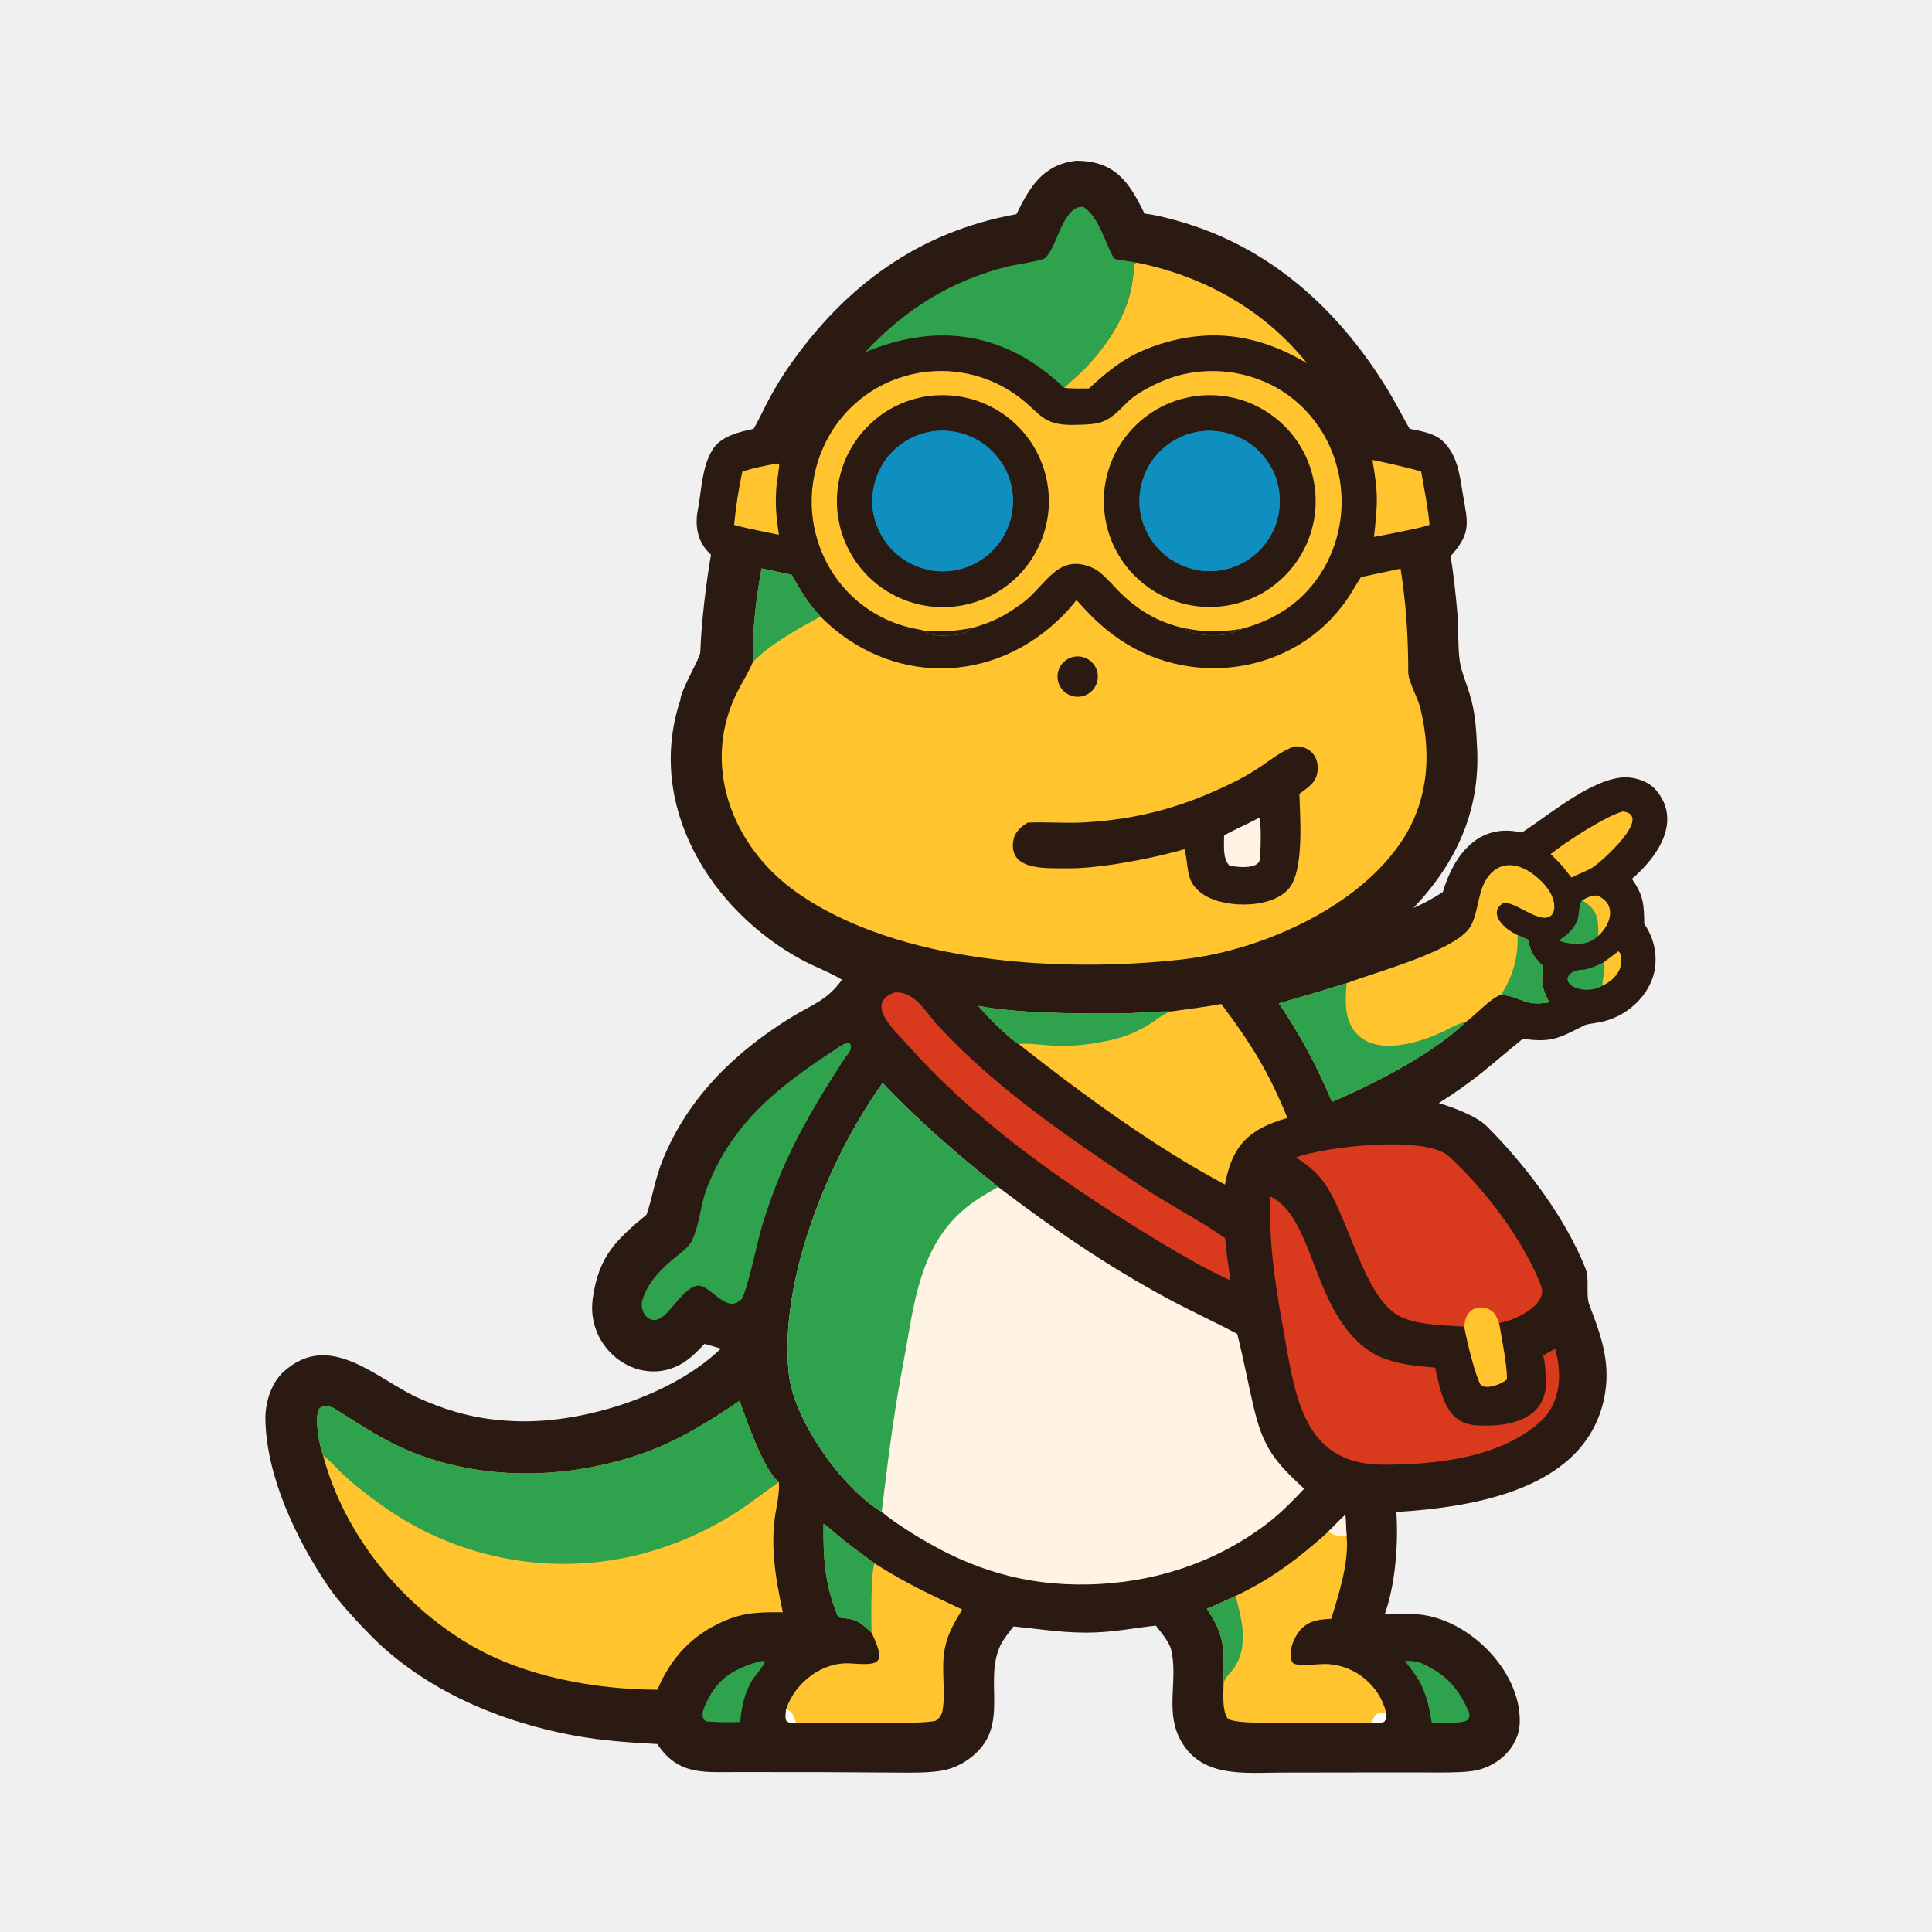
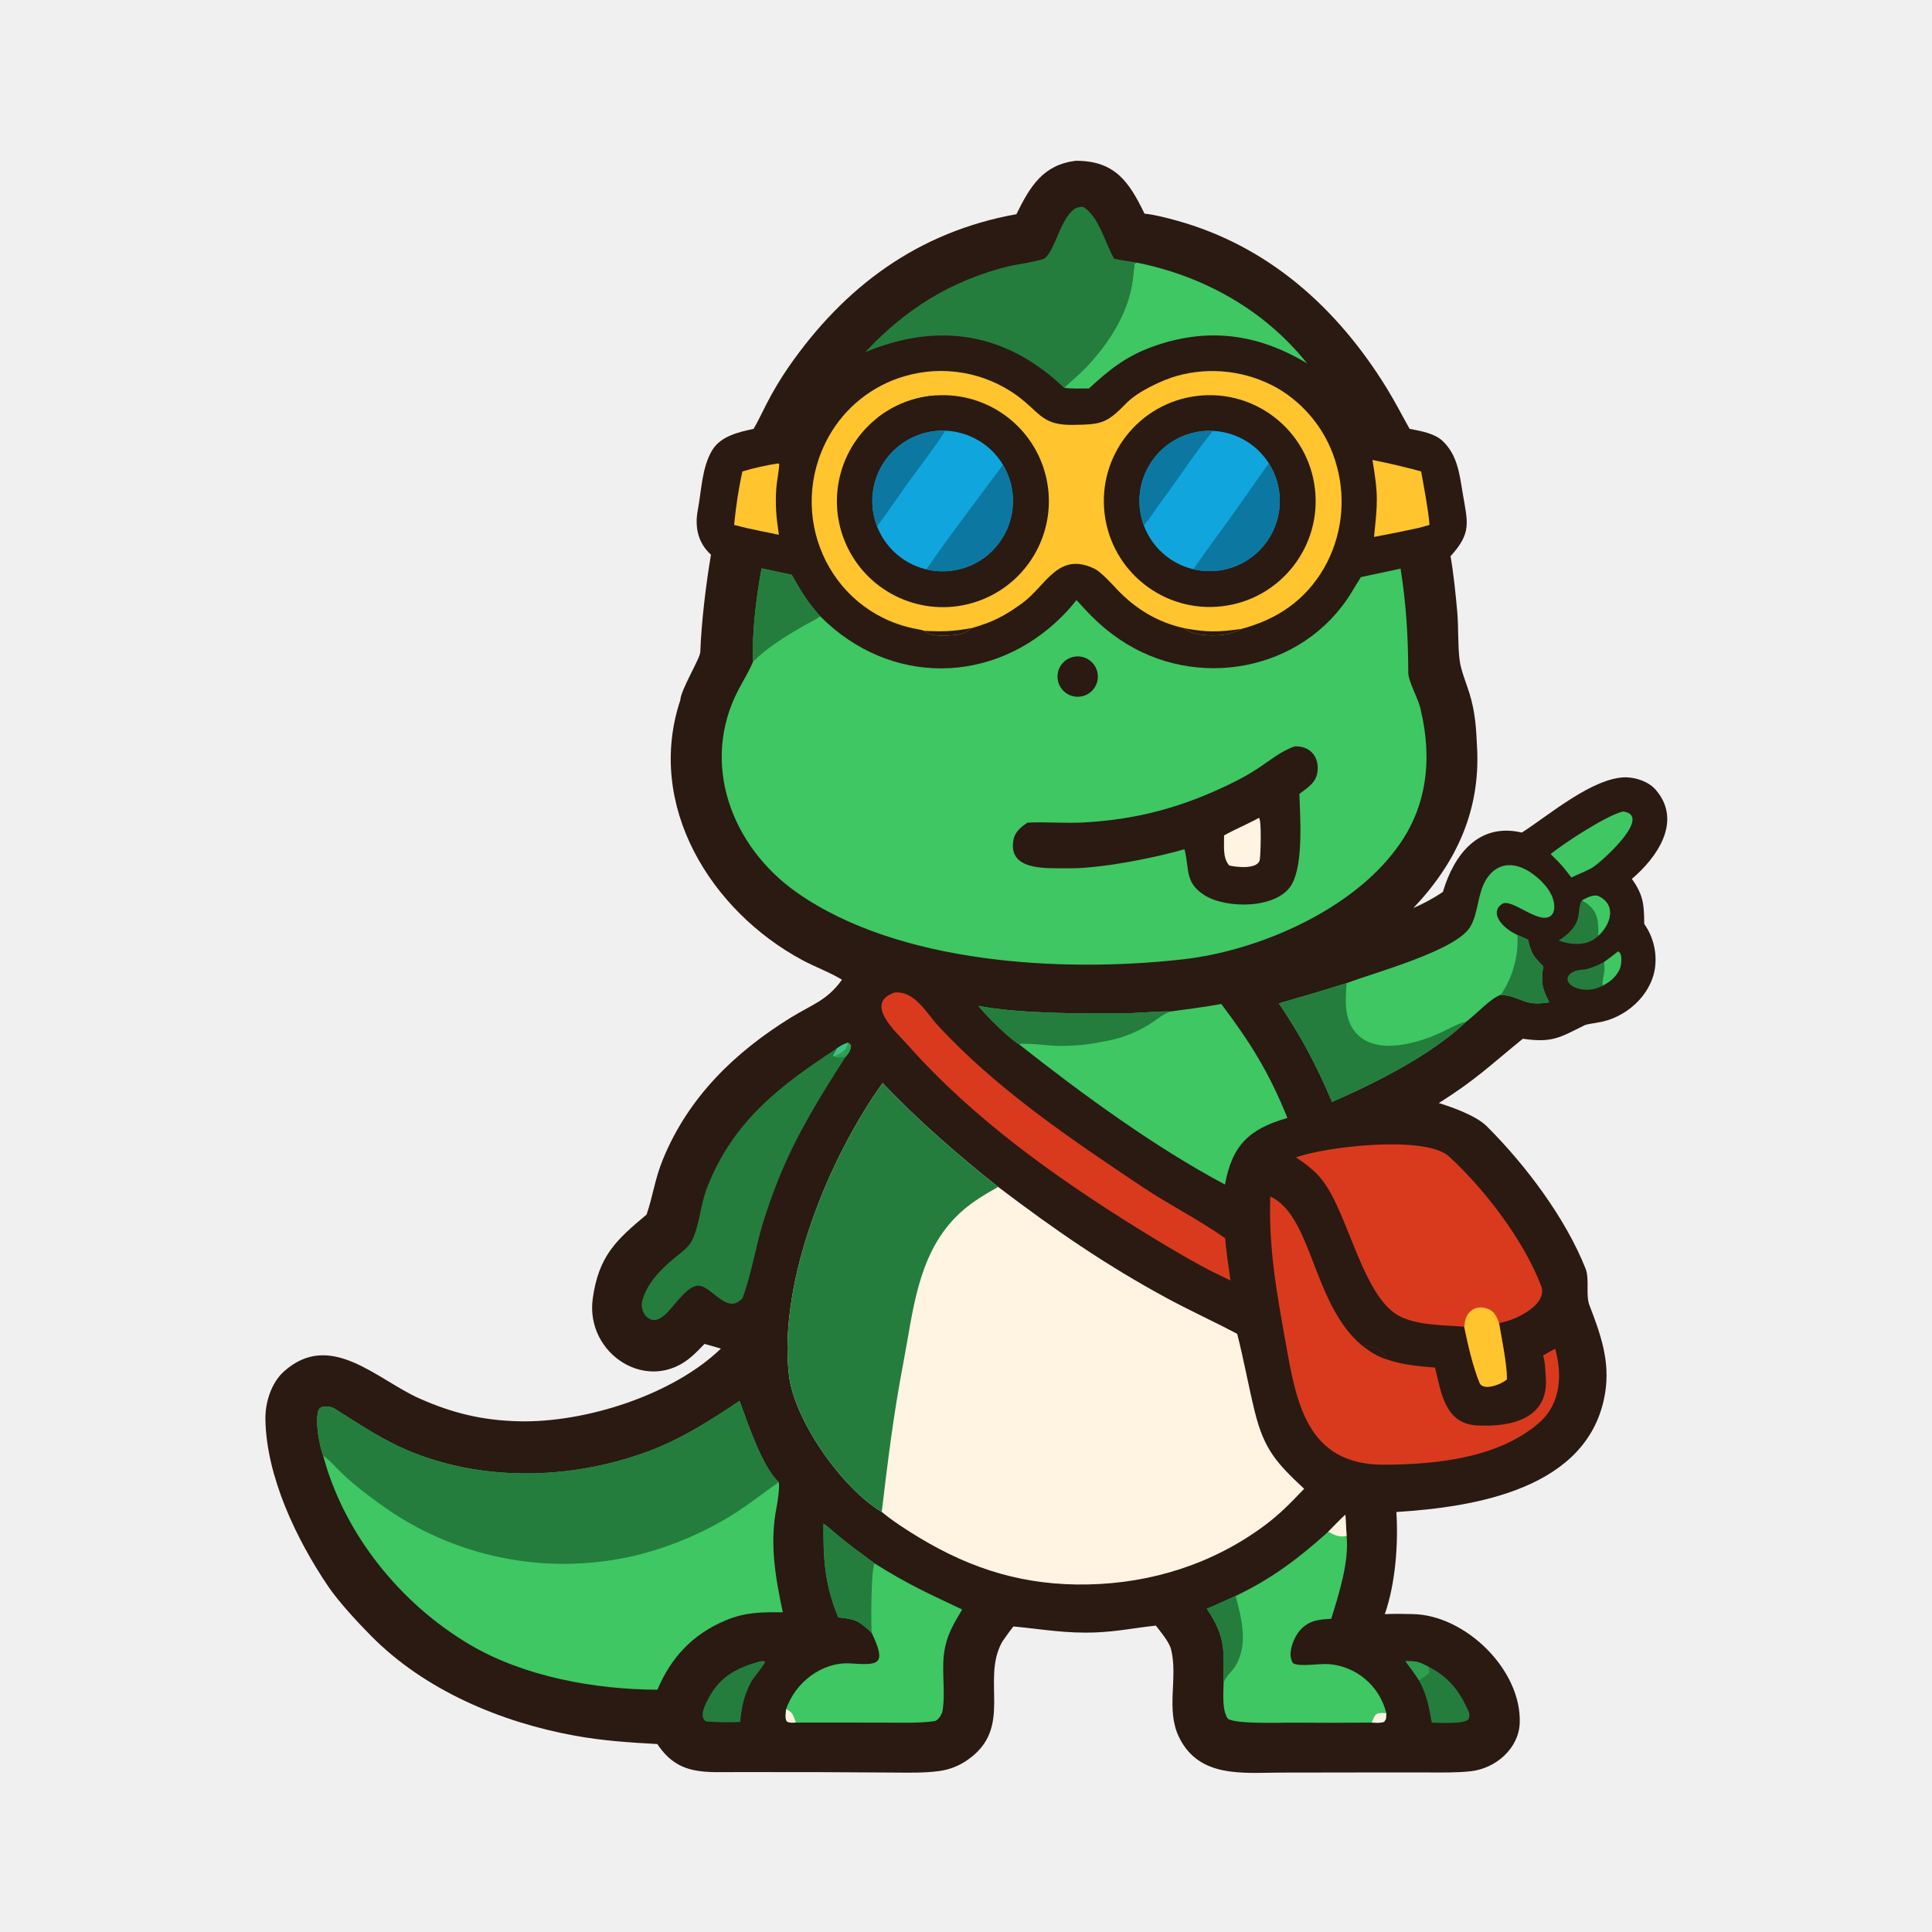
<svg xmlns="http://www.w3.org/2000/svg" viewBox="0 0 1024 1024">
  <path fill="#2a1a12" d="M570.121 85.215c20.698-.042 28.203 10.9 36.497 28.038 4.926.418 12.045 2.273 16.864 3.604 48.781 13.481 85.341 46.362 111.492 88.855 4.537 7.372 7.927 14.075 12.148 21.585 5.792 1.121 13.188 2.325 17.517 6.453 7.844 7.447 8.925 17.447 10.595 27.472 2.628 15.788 4.983 20.991-6.416 33.587 1.573 8.91 2.77 20.581 3.568 29.643.701 7.961.221 17.393 1.239 25.404.697 5.481 3.46 11.996 5.162 17.461 3.25 10.434 3.601 18.848 4.119 29.392 1.626 33.091-11.078 60.647-33.785 84.553a98 98 0 0 0 15.634-8.506c5.837-19.708 18.908-36.885 41.866-31.476 14.41-9.249 37.55-29.159 55.069-29.3 5.675.121 12.188 2.321 15.962 6.72 14.257 16.623.466 35.961-12.739 47.132 6.19 8.661 6.471 13.723 6.569 23.863a32.8 32.8 0 0 1 5.73 23.125c-2.021 14.898-15.813 26.963-30.39 29.145-1.851.443-5.555.723-7.165 1.532-13.327 6.69-17.277 9.273-32.528 7.062-17.782 14.468-24.61 21.482-44.516 34.098 6.704 2.015 19.785 6.674 25.348 12.219 20.467 20.401 41.776 48.592 52.466 75.636 2.106 5.572-.059 13.911 1.989 19.226 5.952 15.444 11.062 29.703 8.331 46.558-8.281 51.12-69.488 60.488-110.64 63.098 1.086 16.882-.48 38.015-6.14 54.153 5.363-.287 9.485-.155 14.981-.039 27.849.588 57.572 29.59 56.539 57.734-.494 13.451-12.709 24.061-25.828 25.539-7.668.864-15.244.663-23.107.659h-34.296l-42.514.062c-20.595.024-44.271 3.238-54.902-18.924-7.026-14.647-.375-31.273-4.152-46.387-.983-3.933-5.483-9.245-8.071-12.579-11.018 1.162-20.069 3.106-31.557 3.59-16.071.678-28.218-1.652-43.913-3.154-2.116 2.598-4.025 5.407-5.958 8.147-11.443 20.477 6.256 45.533-18.385 62.62a33.9 33.9 0 0 1-15.063 5.878c-7.992 1.13-16.931.823-25.057.798l-37.68-.216-42.665-.035c-18.336-.137-32.612 2.33-43.933-14.863-14.783-.803-29.089-1.762-43.701-4.423-39.431-7.18-79.64-24.13-108.122-53.005-6.929-7.024-17.006-17.804-22.71-26.24-16.791-24.83-32.71-58.112-33.202-88.423-.145-8.957 3.121-19.345 9.734-25.303 24.655-22.213 49.367 4.216 71.809 14.194 17.795 7.913 33.532 11.635 52.612 12.129 35.155.909 81.727-13.853 107.285-38.525l-8.703-2.485c-2.108 2.222-4.251 4.415-6.49 6.409-23.342 20.786-56.764-1.114-52.759-30.334 3.096-22.582 12.335-31.108 28.54-44.61 3.388-9.886 4.351-18.838 8.778-29.567 13.514-32.744 37.937-56.46 67.589-74.801 11.731-7.256 19.006-8.875 27.21-20.108-5.82-3.654-14.369-6.849-20.765-10.271-48.788-26.104-83.494-82.134-64.921-137.957.121-5.2 10.457-22.045 10.579-25.428.575-16.016 3.043-36.153 5.657-51.633-6.935-6.253-8.685-14.791-6.977-23.687 1.981-10.322 2.133-22.676 7.686-31.764 4.554-7.452 14.023-9.532 21.861-11.235 1.844-2.917 4.99-9.577 6.729-12.935a178 178 0 0 1 11.78-19.769c29.725-42.853 68.803-71.724 120.815-81.09 7.266-14.709 14.017-26.1 31.401-28.301" />
-   <path fill="#ffc42e" d="m403.641 301.266 15.965 3.398c5.409 9.429 7.96 13.973 15.153 22.013 36.78 37.011 91.879 36.655 128.546-.38a106 106 0 0 0 7.253-8.239c7.576 8.357 13.346 14.339 22.74 20.756 40.252 27.497 97.263 17.332 123.02-24.798 1.656-2.708 3.293-5.488 5.003-8.149q10.521-2.181 21.017-4.479c2.986 19.105 4.017 35.802 4.07 55.107.014 4.949 5.951 14.907 6.695 20.144 6.097 25.747 3.3 51.537-12.934 73.093-24.009 32.686-72.917 54.212-113.322 58.753-63.619 7.15-150.418 2.487-204.411-35.362-35.108-24.61-51.216-68.809-31.18-107.279 2.369-4.548 5.887-10.336 7.78-14.945-.408-16.32 1.707-33.627 4.605-49.633" />
-   <path fill="#2fa24e" d="m403.641 301.266 15.965 3.398c5.409 9.429 7.96 13.973 15.153 22.013-3.279 2.268-6.356 3.603-9.717 5.549-8.447 4.889-19.457 11.638-26.006 18.673-.408-16.32 1.707-33.627 4.605-49.633" />
+   <path fill="#3ec763" d="m403.641 301.266 15.965 3.398c5.409 9.429 7.96 13.973 15.153 22.013 36.78 37.011 91.879 36.655 128.546-.38a106 106 0 0 0 7.253-8.239c7.576 8.357 13.346 14.339 22.74 20.756 40.252 27.497 97.263 17.332 123.02-24.798 1.656-2.708 3.293-5.488 5.003-8.149q10.521-2.181 21.017-4.479c2.986 19.105 4.017 35.802 4.07 55.107.014 4.949 5.951 14.907 6.695 20.144 6.097 25.747 3.3 51.537-12.934 73.093-24.009 32.686-72.917 54.212-113.322 58.753-63.619 7.15-150.418 2.487-204.411-35.362-35.108-24.61-51.216-68.809-31.18-107.279 2.369-4.548 5.887-10.336 7.78-14.945-.408-16.32 1.707-33.627 4.605-49.633" />
+   <path fill="#247d3c" d="m403.641 301.266 15.965 3.398c5.409 9.429 7.96 13.973 15.153 22.013-3.279 2.268-6.356 3.603-9.717 5.549-8.447 4.889-19.457 11.638-26.006 18.673-.408-16.32 1.707-33.627 4.605-49.633" />
  <path fill="#2a1a12" d="M686.247 395.603c7.861-.358 12.917 5.198 12.078 13.107-.652 6.143-5.05 8.567-9.62 12.059.417 12.851 2.128 36.698-3.925 47.762-7.26 13.269-34.787 13.402-46.531 5.852-10.235-6.581-7.824-13.509-10.279-23.584l-.171-.688c-13.773 4.011-35.674 8.352-49.848 9.539-4.231.455-8.897.629-13.357.583-10.592-.108-30.566 1.212-27.412-15.231.79-4.122 4.069-6.782 7.396-8.976 9.262-.505 20.169.442 29.989-.113 28.86-1.631 52.907-8.32 78.589-20.969a118 118 0 0 0 13.53-7.657c6.107-3.99 12.721-9.521 19.561-11.684" />
-   <path fill="#fff3e3" d="M667.305 433.453c1.421 1.261.867 19.249.427 22.137-.821 5.384-12.724 4.052-16.231 3.109-3.563-4.104-2.637-10.208-2.717-15.903 5.354-3.047 12.497-6.02 18.521-9.343" />
+   <path fill="#fff3e2" d="M667.305 433.453c1.421 1.261.867 19.249.427 22.137-.821 5.384-12.724 4.052-16.231 3.109-3.563-4.104-2.637-10.208-2.717-15.903 5.354-3.047 12.497-6.02 18.521-9.343" />
  <path fill="#2a1a12" d="M568.571 348.241c5.738-1.453 11.565 2.032 12.998 7.775 1.434 5.742-2.071 11.557-7.819 12.971-5.72 1.406-11.5-2.078-12.926-7.793s2.038-11.507 7.747-12.953" />
-   <path fill="#fff3e3" d="M467.813 574.023c18.07 19.215 40.658 38.809 61.224 55.061 29.493 22.4 56.983 41.419 89.703 59.109 12.377 6.691 25 12.399 36.994 18.771 3.505 13.572 6.001 27.834 9.399 41.535 4.933 19.893 11.686 27.14 26.095 40.59-6.937 7.237-12.579 13.176-20.727 19.265-27.322 20.418-60.034 30.782-93.939 31.439-33.174.643-61.038-7.745-89.345-24.818-6.36-3.837-14.235-8.889-19.869-13.634-20.955-12.45-46.506-48.565-49.219-72.781-5.575-49.758 21.188-114.776 49.684-154.537" />
-   <path fill="#2fa24e" d="M467.813 574.023c18.07 19.215 40.658 38.809 61.224 55.061-8.382 4.734-16.041 9.31-22.827 16.335-20.184 20.893-22.289 50.321-27.459 77.174-5.084 26.4-8.254 52.145-11.403 78.748-20.955-12.45-46.506-48.565-49.219-72.781-5.575-49.758 21.188-114.776 49.684-154.537" />
+   <path fill="#fff3e2" d="M467.813 574.023c18.07 19.215 40.658 38.809 61.224 55.061 29.493 22.4 56.983 41.419 89.703 59.109 12.377 6.691 25 12.399 36.994 18.771 3.505 13.572 6.001 27.834 9.399 41.535 4.933 19.893 11.686 27.14 26.095 40.59-6.937 7.237-12.579 13.176-20.727 19.265-27.322 20.418-60.034 30.782-93.939 31.439-33.174.643-61.038-7.745-89.345-24.818-6.36-3.837-14.235-8.889-19.869-13.634-20.955-12.45-46.506-48.565-49.219-72.781-5.575-49.758 21.188-114.776 49.684-154.537" />
+   <path fill="#247d3c" d="M467.813 574.023c18.07 19.215 40.658 38.809 61.224 55.061-8.382 4.734-16.041 9.31-22.827 16.335-20.184 20.893-22.289 50.321-27.459 77.174-5.084 26.4-8.254 52.145-11.403 78.748-20.955-12.45-46.506-48.565-49.219-72.781-5.575-49.758 21.188-114.776 49.684-154.537" />
  <path fill="#ffc42e" d="M489.872 334.351c-1.65-.623-4.262-.967-6.083-1.365-44.993-9.851-67.227-60.42-44.691-101.35a67.72 67.72 0 0 1 40.319-32.233 68.7 68.7 0 0 1 59.702 10.318c12.572 9.293 13.111 15.781 29.962 15.479 14.641-.263 17.352-.607 28.031-11.616 5.897-6.078 18.874-12.153 26.768-14.385a70.17 70.17 0 0 1 52.767 6.286 68.1 68.1 0 0 1 31.898 41.593 71.03 71.03 0 0 1-6.825 54.104c-9.993 17.113-24.745 27.078-43.7 32.152-1.364 1.246-4.452 1.715-6.367 2.332l.894-.072c-5.44 1.849-20.821 1.841-24.744-2.622-14.034-2.992-25.935-10.209-35.722-20.543-2.765-2.92-8.494-9.289-11.969-10.977-19.326-9.388-25.676 9.042-38.324 18.264-9.464 6.9-15.718 9.999-26.352 13.079-3.486 2.631-6.034 3.542-10.379 3.856-4.117.298-12.208.853-15.185-2.3" />
  <path fill="#2a1a12" d="M627.803 332.972c11.979 2.253 18.018 2.107 30.217.362-1.364 1.246-4.452 1.715-6.367 2.332l.894-.072c-5.44 1.849-20.821 1.841-24.744-2.622m-137.931 1.379c9.974.516 15.796.3 25.564-1.556-3.486 2.631-6.034 3.542-10.379 3.856-4.117.298-12.208.853-15.185-2.3m6.176-124.767c27.65-1.827 52.501 16.784 58.528 43.831 6.026 27.047-8.572 54.448-34.382 64.534s-55.118-.158-69.026-24.125c-13.909-23.968-8.26-54.497 13.303-71.901a56.17 56.17 0 0 1 31.577-12.339" />
  <path fill="#2a1a12" d="M464.471 221.923a56.17 56.17 0 0 1 31.577-12.339c-3.812 3.136-12.138 3.741-17.442 5.773-4.51 1.729-10.291 5.201-14.135 6.566" />
-   <path fill="#0e8fbf" d="M464.849 278.971a37.28 37.28 0 0 1 66.742-32.616 37.28 37.28 0 1 1-66.742 32.616" />
-   <path fill="#0e8fbf" d="M531.591 246.355a37.28 37.28 0 0 1-40.623 55.445c12.125-17.678 27.737-38.025 40.623-55.445m-66.742 32.616a37.28 37.28 0 0 1 36.169-50.687c-3.014 5.206-12.16 17.342-16.101 22.638-6.63 8.908-13.462 19.45-20.068 28.049" />
+   <path fill="#10a6dd" d="M464.849 278.971a37.28 37.28 0 0 1 66.742-32.616 37.28 37.28 0 1 1-66.742 32.616" />
+   <path fill="#0c78a1" d="M531.591 246.355a37.28 37.28 0 0 1-40.623 55.445c12.125-17.678 27.737-38.025 40.623-55.445m-66.742 32.616a37.28 37.28 0 0 1 36.169-50.687c-3.014 5.206-12.16 17.342-16.101 22.638-6.63 8.908-13.462 19.45-20.068 28.049" />
  <path fill="#2a1a12" d="M634.306 209.874c30.823-3.81 58.881 18.135 62.611 48.968s-18.288 58.834-49.131 62.483c-30.729 3.636-58.605-18.283-62.321-49.003-3.715-30.72 18.131-58.652 48.841-62.448" />
-   <path fill="#0e8fbf" d="M606.274 278.536a37.198 37.198 0 0 1 66.244-32.954 37.197 37.197 0 1 1-66.244 32.954" />
-   <path fill="#0e8fbf" d="M672.518 245.582a37.197 37.197 0 0 1-40.019 56.137c7.1-10.346 14.587-20.314 21.884-30.509 6.106-8.532 11.885-17.18 18.135-25.628m-66.244 32.954a37.198 37.198 0 0 1 36.663-50.153c-9.772 11.799-17.859 24.707-27.056 36.966-3.064 4.083-6.337 9.419-9.607 13.187" />
-   <path fill="#ffc42e" d="M171.306 771.653c-2.059-5.641-4.401-18.142-2.571-24.034.977-3.145 6.47-2.368 8.645-1.005 14.068 8.813 25.854 17.032 41.52 23.261 40.152 15.964 87.008 13.945 127.015-1.517 16.5-6.473 31.48-16.074 46.092-25.873 4.078 11.259 12.115 35.322 20.727 43.074.594 2.606-.507 10.158-1.065 12.932-3.891 19.356-.785 37.035 3.239 56.06-11.255-.081-19.821-.147-30.457 4.34-17.33 7.311-28.804 19.618-36.007 36.69-33.149-.11-70.466-6.867-99.17-23.735-36.959-21.72-66.844-58.728-77.968-100.193" />
-   <path fill="#2fa24e" d="M171.306 771.653c-2.059-5.641-4.401-18.142-2.571-24.034.977-3.145 6.47-2.368 8.645-1.005 14.068 8.813 25.854 17.032 41.52 23.261 40.152 15.964 87.008 13.945 127.015-1.517 16.5-6.473 31.48-16.074 46.092-25.873 4.078 11.259 12.115 35.322 20.727 43.074-7.222 5.095-14.944 11.113-22.271 15.887a177.7 177.7 0 0 1-53.719 23.022 165.5 165.5 0 0 1-135.487-27.406c-7.941-5.743-15.641-11.649-22.517-18.666-1.526-1.557-5.642-5.999-7.434-6.743" />
+   <path fill="#10a6dd" d="M606.274 278.536a37.198 37.198 0 0 1 66.244-32.954 37.197 37.197 0 1 1-66.244 32.954" />
+   <path fill="#0c78a1" d="M672.518 245.582a37.197 37.197 0 0 1-40.019 56.137c7.1-10.346 14.587-20.314 21.884-30.509 6.106-8.532 11.885-17.18 18.135-25.628m-66.244 32.954a37.198 37.198 0 0 1 36.663-50.153c-9.772 11.799-17.859 24.707-27.056 36.966-3.064 4.083-6.337 9.419-9.607 13.187" />
+   <path fill="#3ec763" d="M171.306 771.653c-2.059-5.641-4.401-18.142-2.571-24.034.977-3.145 6.47-2.368 8.645-1.005 14.068 8.813 25.854 17.032 41.52 23.261 40.152 15.964 87.008 13.945 127.015-1.517 16.5-6.473 31.48-16.074 46.092-25.873 4.078 11.259 12.115 35.322 20.727 43.074.594 2.606-.507 10.158-1.065 12.932-3.891 19.356-.785 37.035 3.239 56.06-11.255-.081-19.821-.147-30.457 4.34-17.33 7.311-28.804 19.618-36.007 36.69-33.149-.11-70.466-6.867-99.17-23.735-36.959-21.72-66.844-58.728-77.968-100.193" />
+   <path fill="#247d3c" d="M171.306 771.653c-2.059-5.641-4.401-18.142-2.571-24.034.977-3.145 6.47-2.368 8.645-1.005 14.068 8.813 25.854 17.032 41.52 23.261 40.152 15.964 87.008 13.945 127.015-1.517 16.5-6.473 31.48-16.074 46.092-25.873 4.078 11.259 12.115 35.322 20.727 43.074-7.222 5.095-14.944 11.113-22.271 15.887a177.7 177.7 0 0 1-53.719 23.022 165.5 165.5 0 0 1-135.487-27.406c-7.941-5.743-15.641-11.649-22.517-18.666-1.526-1.557-5.642-5.999-7.434-6.743" />
  <path fill="#d93a1e" d="M686.85 613.452c15.736-5.727 67.44-11.737 80.737-.889 19.24 17.551 39.946 44.696 49.248 68.986 3.866 10.096-14.124 18.481-22.328 19.687 1.382 7.954 4.277 22.149 4.197 29.855-3.179 2.786-12.665 6.326-14.526 1.794-3.514-8.556-6.246-20.547-8.132-29.742-10.54-.786-23.517-.619-33.245-5.03-20.285-9.197-27.797-54.353-41.897-72.509-3.91-5.035-8.738-8.722-14.054-12.152" />
-   <path fill="#ffc42e" d="m776.046 703.143.274-1.904c.889-6.525 6.294-10.068 12.675-7.354 3.346 1.422 4.269 4.132 5.512 7.351 1.382 7.954 4.277 22.149 4.197 29.855-3.179 2.786-12.665 6.326-14.526 1.794-3.514-8.556-6.246-20.547-8.132-29.742M620.504 536.101c8.658-1.177 18.233-2.391 26.813-3.986 15.542 20.688 25.231 36.128 35.045 60.435-20.293 5.773-29.308 14.441-33.095 35.291-37.409-19.912-76.053-48.189-109.248-74.403-5.316-3.136-17.366-15.191-21.484-20.31 21.066 4.115 54.108 4.137 75.824 4 8.337-.052 17.421-1.133 25.551-1.038z" />
-   <path fill="#2fa24e" d="M518.535 533.128c21.066 4.115 54.108 4.137 75.824 4 8.337-.052 17.421-1.133 25.551-1.038l.594.011c-3.671 1.051-8.635 5.223-12.072 7.28-6.607 3.952-13.429 6.64-20.998 8.152-9.469 2.039-17.962 3.024-27.603 2.777-4.739-.121-15.763-1.697-19.812-.872-5.316-3.136-17.366-15.191-21.484-20.31" />
-   <path fill="#ffc42e" d="M713.759 521.089c14.526-5.57 58.034-17.187 65.499-29.863 4.378-7.435 3.71-17.07 8.281-24.824 2.156-3.658 5.491-6.674 9.736-7.562 4.959-1.037 9.865.828 13.953 3.553 5.368 3.577 11.339 9.607 12.424 16.171.327 1.978.254 4.72-1.159 6.301-5.488 6.142-19.684-7.673-25.521-6.137-1.142.3-2.609 1.722-3.101 2.783-.637 1.374-.721 2.66-.253 4.102 1.401 4.327 6.237 7.804 10.163 9.723l.494.235 5.564 2.475c1.872 7.558 2.719 8.7 8.167 14.19-1.469 8.094-.628 11.899 3.139 18.992-14.055 2.403-14.397-3.159-25.783-3.969-6.145 2.483-12.315 9.877-18.416 14.395-17.879 17.223-48.284 32.568-70.946 42.409-8.528-20.061-16.189-34.393-28.149-52.256a1491 1491 0 0 0 35.908-10.718" />
-   <path fill="#2fa24e" d="M677.851 531.807a1491 1491 0 0 0 35.908-10.718c-.707 8.969-1.476 18.882 4.778 26.196 11.062 12.936 35.023 5.156 47.723-1.236 2.992-1.507 7.681-4.048 10.686-4.395-17.879 17.223-48.284 32.568-70.946 42.409-8.528-20.061-16.189-34.393-28.149-52.256m126.424-36.236 5.564 2.475c1.872 7.558 2.719 8.7 8.167 14.19-1.469 8.094-.628 11.899 3.139 18.992-14.055 2.403-14.397-3.159-25.783-3.969l.33-.29c6.217-9.414 9.233-20.524 8.583-31.398" />
+   <path fill="#ffc42e" d="m776.046 703.143.274-1.904c.889-6.525 6.294-10.068 12.675-7.354 3.346 1.422 4.269 4.132 5.512 7.351 1.382 7.954 4.277 22.149 4.197 29.855-3.179 2.786-12.665 6.326-14.526 1.794-3.514-8.556-6.246-20.547-8.132-29.742" />
+   <path fill="#3ec763" d="M620.504 536.101c8.658-1.177 18.233-2.391 26.813-3.986 15.542 20.688 25.231 36.128 35.045 60.435-20.293 5.773-29.308 14.441-33.095 35.291-37.409-19.912-76.053-48.189-109.248-74.403-5.316-3.136-17.366-15.191-21.484-20.31 21.066 4.115 54.108 4.137 75.824 4 8.337-.052 17.421-1.133 25.551-1.038z" />
+   <path fill="#247d3c" d="M518.535 533.128c21.066 4.115 54.108 4.137 75.824 4 8.337-.052 17.421-1.133 25.551-1.038l.594.011c-3.671 1.051-8.635 5.223-12.072 7.28-6.607 3.952-13.429 6.64-20.998 8.152-9.469 2.039-17.962 3.024-27.603 2.777-4.739-.121-15.763-1.697-19.812-.872-5.316-3.136-17.366-15.191-21.484-20.31" />
+   <path fill="#3ec763" d="M713.759 521.089c14.526-5.57 58.034-17.187 65.499-29.863 4.378-7.435 3.71-17.07 8.281-24.824 2.156-3.658 5.491-6.674 9.736-7.562 4.959-1.037 9.865.828 13.953 3.553 5.368 3.577 11.339 9.607 12.424 16.171.327 1.978.254 4.72-1.159 6.301-5.488 6.142-19.684-7.673-25.521-6.137-1.142.3-2.609 1.722-3.101 2.783-.637 1.374-.721 2.66-.253 4.102 1.401 4.327 6.237 7.804 10.163 9.723l.494.235 5.564 2.475c1.872 7.558 2.719 8.7 8.167 14.19-1.469 8.094-.628 11.899 3.139 18.992-14.055 2.403-14.397-3.159-25.783-3.969-6.145 2.483-12.315 9.877-18.416 14.395-17.879 17.223-48.284 32.568-70.946 42.409-8.528-20.061-16.189-34.393-28.149-52.256a1491 1491 0 0 0 35.908-10.718" />
+   <path fill="#247d3c" d="M677.851 531.807a1491 1491 0 0 0 35.908-10.718c-.707 8.969-1.476 18.882 4.778 26.196 11.062 12.936 35.023 5.156 47.723-1.236 2.992-1.507 7.681-4.048 10.686-4.395-17.879 17.223-48.284 32.568-70.946 42.409-8.528-20.061-16.189-34.393-28.149-52.256m126.424-36.236 5.564 2.475c1.872 7.558 2.719 8.7 8.167 14.19-1.469 8.094-.628 11.899 3.139 18.992-14.055 2.403-14.397-3.159-25.783-3.969l.33-.29c6.217-9.414 9.233-20.524 8.583-31.398" />
  <path fill="#d93a1e" d="M673.264 634.135c22.622 10.619 22.213 57.033 48.767 79.138 4.159-.709 11.863 2.742 12.876 7.217 8.511 2.946 16.817 3.614 25.706 4.37 3.189 13.068 5.15 29.578 21.944 30.614 17.297 1.068 38.286-2.955 36.751-25.078-.293-4.227-.238-7.775-1.415-11.987l6.362-3.569c3.864 13.591 3.024 28.889-8.041 38.859-21.422 19.078-55.109 22.56-82.716 22.625-40.865.095-46.414-32.84-52.157-65.129-4.839-27.202-8.93-49.372-8.077-77.06" />
  <path fill="#2a1a12" d="M722.031 713.273c4.159-.709 11.863 2.742 12.876 7.217-5.134-1.625-8.659-4.01-12.876-7.217" />
-   <path fill="#2fa24e" d="M458.537 186.697c21.188-22.766 45.489-37.951 75.732-45.492 3.745-.934 17.985-2.977 19.605-4.403 5.656-4.981 8.153-20.86 15.583-25.997.927-.781 4.169-1.576 5.157-.883 8.189 5.741 11.035 18.805 15.921 27.211 3.652.822 8.022 1.321 11.841 2.044l-1.018.546c-.435 3.042-.631 6.108-1.062 9.129-2.533 17.751-12.621 33.09-24.717 45.906-3.497 3.704-7.843 7.172-11.601 10.799-30.484-29.197-66.557-35.134-105.441-18.86" />
-   <path fill="#ffc42e" d="M703.969 811.871c2.649-2.652 6.411-6.665 9.126-9.047l.628 11.267c1.425 13.704-4.12 30.906-8.147 43.922-6.354.303-11.675.777-16.288 5.804-3.559 3.878-7.283 12.869-3.973 17.688 3.379 2.135 13.627.095 19.08.515a34.15 34.15 0 0 1 30.231 25.43l.126.576c-.194 2.736.246 2.642-1.095 4.53-1.787.799-4.568.503-6.632.459q-21.44.204-42.879.03c-6.272-.009-29.088.848-33.369-2.08-3.136-4.424-2.32-13.111-2.26-18.717.094-17.89 1.31-24.412-8.864-39.58 4.8-1.953 10.42-4.663 15.258-6.785 19.137-9.115 33.444-19.95 49.058-34.012" />
-   <path fill="#2fa24e" d="M639.653 852.668c4.8-1.953 10.42-4.663 15.258-6.785 3.206 12.231 6.77 25.573-.057 37.011-2.033 3.407-5.407 5.612-6.337 9.354.094-17.89 1.31-24.412-8.864-39.58" />
-   <path fill="#fff3e3" d="M703.969 811.871c2.649-2.652 6.411-6.665 9.126-9.047l.628 11.267c-3.889.839-6.408-.456-9.754-2.22" />
-   <path fill="#fff" d="M727.025 913.015c2.075-5.067 2.264-5.294 7.727-4.989-.194 2.736.246 2.642-1.095 4.53-1.787.799-4.568.503-6.632.459" />
-   <path fill="#ffc42e" d="M436.479 807.554c1.913 1.353 3.9 3.042 5.681 4.592 6.83 5.943 14.114 11.083 21.367 16.482 18.336 11.501 27.664 15.497 46.444 24.445-3.977 6.783-7.404 12.155-9.063 20.004-2.362 11.181.469 22.699-1.339 33.68-.313 1.901-2.29 5.186-4.337 5.489-8.103 1.199-18.713.778-26.923.775l-46.449-.033c-1.922.047-3.31.338-4.874-.674-.996-1.642-.485-4.352-.338-6.411 4.907-14.341 19.205-25.202 34.095-24.245 14.907.958 19.454.917 11.243-16.234-6.931-6.509-8.332-7.177-17.655-8.178-7.282-17.296-8.039-31.548-7.852-49.692" />
-   <path fill="#2fa24e" d="M436.479 807.554c1.913 1.353 3.9 3.042 5.681 4.592 6.83 5.943 14.114 11.083 21.367 16.482-1.932 3.657-1.86 31.354-1.541 36.796-6.931-6.509-8.332-7.177-17.655-8.178-7.282-17.296-8.039-31.548-7.852-49.692" />
-   <path fill="#fff" d="M416.648 905.903c3.804 1.762 3.696 3.282 5.212 7.085-1.922.047-3.31.338-4.874-.674-.996-1.642-.485-4.352-.338-6.411" />
-   <path fill="#2fa24e" d="M449.319 552.666c1.496.722.947.192 1.738 1.611-.146 2.534-1.18 3.837-2.786 5.786-13.174 20.359-26.184 41.487-35.302 64.066a301 301 0 0 0-8.642 24.255c-3.698 12.087-6.219 27.673-10.809 39.721-.026.068-1.258 1.174-1.394 1.284-7.741 6.277-15.271-7.992-22.062-7.944-6.343.044-13.465 12.139-18.173 15.895-1.587 1.29-3.947 2.724-6.117 2.235-4.421-.995-6.457-6.281-5.319-10.305 2.561-9.056 9.423-16.195 16.494-22.055 3.2-2.651 7.256-5.415 9.459-9.023 4.816-9.602 4.377-18.793 8.693-29.597 13.91-34.827 38.566-53.389 68.482-72.95 2.424-1.592 3.039-1.95 5.738-2.979" />
-   <path fill="#2fa24e" d="M449.319 552.666c1.496.722.947.192 1.738 1.611-.146 2.534-1.18 3.837-2.786 5.786l-.581.086c-2.802.377-3.034.683-5.855-.165l-.267-.525c.727-1.144 1.097-1.697 1.641-2.945l.372-.869c2.424-1.592 3.039-1.95 5.738-2.979" />
-   <path fill="#2fa24e" d="M443.581 555.645c2.424-1.592 3.039-1.95 5.738-2.979-.256 4.235-3.909 5.732-7.484 7.318l-.267-.525c.727-1.144 1.097-1.697 1.641-2.945z" />
+   <path fill="#247d3c" d="M458.537 186.697c21.188-22.766 45.489-37.951 75.732-45.492 3.745-.934 17.985-2.977 19.605-4.403 5.656-4.981 8.153-20.86 15.583-25.997.927-.781 4.169-1.576 5.157-.883 8.189 5.741 11.035 18.805 15.921 27.211 3.652.822 8.022 1.321 11.841 2.044l-1.018.546c-.435 3.042-.631 6.108-1.062 9.129-2.533 17.751-12.621 33.09-24.717 45.906-3.497 3.704-7.843 7.172-11.601 10.799-30.484-29.197-66.557-35.134-105.441-18.86" />
+   <path fill="#3ec763" d="M703.969 811.871c2.649-2.652 6.411-6.665 9.126-9.047l.628 11.267c1.425 13.704-4.12 30.906-8.147 43.922-6.354.303-11.675.777-16.288 5.804-3.559 3.878-7.283 12.869-3.973 17.688 3.379 2.135 13.627.095 19.08.515a34.15 34.15 0 0 1 30.231 25.43l.126.576c-.194 2.736.246 2.642-1.095 4.53-1.787.799-4.568.503-6.632.459q-21.44.204-42.879.03c-6.272-.009-29.088.848-33.369-2.08-3.136-4.424-2.32-13.111-2.26-18.717.094-17.89 1.31-24.412-8.864-39.58 4.8-1.953 10.42-4.663 15.258-6.785 19.137-9.115 33.444-19.95 49.058-34.012" />
+   <path fill="#247d3c" d="M639.653 852.668c4.8-1.953 10.42-4.663 15.258-6.785 3.206 12.231 6.77 25.573-.057 37.011-2.033 3.407-5.407 5.612-6.337 9.354.094-17.89 1.31-24.412-8.864-39.58" />
+   <path fill="#fff3e2" d="M703.969 811.871c2.649-2.652 6.411-6.665 9.126-9.047l.628 11.267c-3.889.839-6.408-.456-9.754-2.22" />
+   <path fill="#fff3e4" d="M727.025 913.015c2.075-5.067 2.264-5.294 7.727-4.989-.194 2.736.246 2.642-1.095 4.53-1.787.799-4.568.503-6.632.459" />
+   <path fill="#3ec763" d="M436.479 807.554c1.913 1.353 3.9 3.042 5.681 4.592 6.83 5.943 14.114 11.083 21.367 16.482 18.336 11.501 27.664 15.497 46.444 24.445-3.977 6.783-7.404 12.155-9.063 20.004-2.362 11.181.469 22.699-1.339 33.68-.313 1.901-2.29 5.186-4.337 5.489-8.103 1.199-18.713.778-26.923.775l-46.449-.033c-1.922.047-3.31.338-4.874-.674-.996-1.642-.485-4.352-.338-6.411 4.907-14.341 19.205-25.202 34.095-24.245 14.907.958 19.454.917 11.243-16.234-6.931-6.509-8.332-7.177-17.655-8.178-7.282-17.296-8.039-31.548-7.852-49.692" />
+   <path fill="#247d3c" d="M436.479 807.554c1.913 1.353 3.9 3.042 5.681 4.592 6.83 5.943 14.114 11.083 21.367 16.482-1.932 3.657-1.86 31.354-1.541 36.796-6.931-6.509-8.332-7.177-17.655-8.178-7.282-17.296-8.039-31.548-7.852-49.692" />
+   <path fill="#fff3e4" d="M416.648 905.903c3.804 1.762 3.696 3.282 5.212 7.085-1.922.047-3.31.338-4.874-.674-.996-1.642-.485-4.352-.338-6.411" />
+   <path fill="#247d3c" d="M449.319 552.666c1.496.722.947.192 1.738 1.611-.146 2.534-1.18 3.837-2.786 5.786-13.174 20.359-26.184 41.487-35.302 64.066a301 301 0 0 0-8.642 24.255c-3.698 12.087-6.219 27.673-10.809 39.721-.026.068-1.258 1.174-1.394 1.284-7.741 6.277-15.271-7.992-22.062-7.944-6.343.044-13.465 12.139-18.173 15.895-1.587 1.29-3.947 2.724-6.117 2.235-4.421-.995-6.457-6.281-5.319-10.305 2.561-9.056 9.423-16.195 16.494-22.055 3.2-2.651 7.256-5.415 9.459-9.023 4.816-9.602 4.377-18.793 8.693-29.597 13.91-34.827 38.566-53.389 68.482-72.95 2.424-1.592 3.039-1.95 5.738-2.979" />
+   <path fill="#2e9f4d" d="M449.319 552.666c1.496.722.947.192 1.738 1.611-.146 2.534-1.18 3.837-2.786 5.786l-.581.086c-2.802.377-3.034.683-5.855-.165l-.267-.525c.727-1.144 1.097-1.697 1.641-2.945l.372-.869c2.424-1.592 3.039-1.95 5.738-2.979" />
+   <path fill="#3fc08a" d="M443.581 555.645c2.424-1.592 3.039-1.95 5.738-2.979-.256 4.235-3.909 5.732-7.484 7.318l-.267-.525c.727-1.144 1.097-1.697 1.641-2.945z" />
  <path fill="#d93a1e" d="M474.094 526.058c10.757-.968 16.612 10.545 23.081 17.552 31.112 33.697 70.133 59.941 108.078 85.336 14.282 9.559 30.002 17.408 44.134 27.349.452 6.752 1.868 15.536 2.789 22.391l-5.514-2.696c-11.423-5.222-32.676-18.102-43.196-24.62-44.24-27.528-87.511-58.294-122.286-97.445-6.136-6.908-23.587-22.077-7.086-27.867" />
-   <path fill="#ffc42e" d="M563.978 205.557c3.758-3.627 8.104-7.095 11.601-10.799 12.096-12.816 22.184-28.155 24.717-45.906.431-3.021.627-6.087 1.062-9.129l1.018-.546c35.402 7.034 67.76 25.041 90.431 53.435-26.188-15.767-52.798-19.38-82.051-8.817-13.814 4.989-22.967 12.253-33.61 22.118-4.214.016-9.041.176-13.168-.356m163.441 38.215a403 403 0 0 1 25.798 6.077c1.569 8.697 3.719 19.65 4.475 28.354l-5.313 1.503a782 782 0 0 1-24.124 4.886c1.914-18.626 2.351-21.822-.836-40.82M860.27 430.099c16.178 2.127-11.633 26.903-16.178 29.684-3.18 1.947-7.725 3.527-11.199 5.337l-2.586-3.307c-2.719-3.586-5.257-5.992-8.434-9.136 7.308-5.922 29.572-20.525 38.397-22.578M411.937 245.677l1.005.077c.342 1.301-1.272 9.878-1.467 12.678-.66 9.472-.016 15.818 1.357 25.012a821 821 0 0 1-16.726-3.484c-2.257-.488-4.754-1.176-7.017-1.742 1.041-10.138 2.211-18.414 4.408-28.343 6.01-1.849 12.248-3.14 18.44-4.198" />
-   <path fill="#2fa24e" d="M744.869 880.446c6.062-.027 6.838.203 12.052 2.838 10.645 5.389 16.593 12.66 21.493 23.905.641 1.471.468 2.623-.107 4.082-2.378 2.715-15.482 1.814-19.442 1.774-1.633-9.047-2.521-14.265-6.72-22.345-2.108-3.441-4.855-6.981-7.276-10.254" />
-   <path fill="#2fa24e" d="M744.869 880.446c6.062-.027 6.838.203 12.052 2.838.757 2.51.97 1.838.236 3.859-1.912 1.608-3.476 2.159-5.012 3.557-2.108-3.441-4.855-6.981-7.276-10.254m-342.439.166c1.58-.226 1.622-.323 3.154-.014-.41 1.999-6.343 8.6-7.734 11.374-3.769 7.516-4.695 12.602-5.541 20.745-5.799.177-10.138.246-15.932-.182l-2.168-.132c-4.059-2.577-.228-9.388 1.533-12.692 5.946-11.148 14.931-15.761 26.688-19.099M838.512 477.2c2.598-1.357 6.319-3.476 9.055-2.066 9.731 5.012 5.557 15.489-.421 20.833-5.489 5.66-14.262 4.966-21.037 2.575 4.22-2.839 7.922-5.757 9.842-10.643 1.274-3.242.668-8.161 2.561-10.699" />
-   <path fill="#ffc42e" d="M838.512 477.2c2.598-1.357 6.319-3.476 9.055-2.066 9.731 5.012 5.557 15.489-.421 20.833.072-9.234-.252-13.691-8.634-18.767" />
-   <path fill="#2fa24e" d="M850.151 509.937a185 185 0 0 0 7.498-5.661c2.594 1.242 1.731 7.73.53 9.977-2.119 3.967-4.851 6.054-8.677 8.138a17 17 0 0 1-11.73 1.892c-10.245-2.102-8.61-10.038 1.272-10.354 2.826-.091 8.42-2.631 11.107-3.992" />
-   <path fill="#ffc42e" d="M850.151 509.937a185 185 0 0 0 7.498-5.661c2.594 1.242 1.731 7.73.53 9.977-2.119 3.967-4.851 6.054-8.677 8.138-.785-2.857 1.72-6.783.649-12.454" />
+   <path fill="#3ec763" d="M563.978 205.557c3.758-3.627 8.104-7.095 11.601-10.799 12.096-12.816 22.184-28.155 24.717-45.906.431-3.021.627-6.087 1.062-9.129l1.018-.546c35.402 7.034 67.76 25.041 90.431 53.435-26.188-15.767-52.798-19.38-82.051-8.817-13.814 4.989-22.967 12.253-33.61 22.118-4.214.016-9.041.176-13.168-.356" />
+   <path fill="#ffc42e" d="M727.419 243.772a403 403 0 0 1 25.798 6.077c1.569 8.697 3.719 19.65 4.475 28.354l-5.313 1.503a782 782 0 0 1-24.124 4.886c1.914-18.626 2.351-21.822-.836-40.82" />
+   <path fill="#3ec763" d="M860.27 430.099c16.178 2.127-11.633 26.903-16.178 29.684-3.18 1.947-7.725 3.527-11.199 5.337l-2.586-3.307c-2.719-3.586-5.257-5.992-8.434-9.136 7.308-5.922 29.572-20.525 38.397-22.578" />
+   <path fill="#ffc42e" d="m411.937 245.677 1.005.077c.342 1.301-1.272 9.878-1.467 12.678-.66 9.472-.016 15.818 1.357 25.012a821 821 0 0 1-16.726-3.484c-2.257-.488-4.754-1.176-7.017-1.742 1.041-10.138 2.211-18.414 4.408-28.343 6.01-1.849 12.248-3.14 18.44-4.198" />
+   <path fill="#247d3c" d="M744.869 880.446c6.062-.027 6.838.203 12.052 2.838 10.645 5.389 16.593 12.66 21.493 23.905.641 1.471.468 2.623-.107 4.082-2.378 2.715-15.482 1.814-19.442 1.774-1.633-9.047-2.521-14.265-6.72-22.345-2.108-3.441-4.855-6.981-7.276-10.254" />
+   <path fill="#2e9f4d" d="M744.869 880.446c6.062-.027 6.838.203 12.052 2.838.757 2.51.97 1.838.236 3.859-1.912 1.608-3.476 2.159-5.012 3.557-2.108-3.441-4.855-6.981-7.276-10.254" />
+   <path fill="#247d3c" d="M402.43 880.612c1.58-.226 1.622-.323 3.154-.014-.41 1.999-6.343 8.6-7.734 11.374-3.769 7.516-4.695 12.602-5.541 20.745-5.799.177-10.138.246-15.932-.182l-2.168-.132c-4.059-2.577-.228-9.388 1.533-12.692 5.946-11.148 14.931-15.761 26.688-19.099M838.512 477.2c2.598-1.357 6.319-3.476 9.055-2.066 9.731 5.012 5.557 15.489-.421 20.833-5.489 5.66-14.262 4.966-21.037 2.575 4.22-2.839 7.922-5.757 9.842-10.643 1.274-3.242.668-8.161 2.561-10.699" />
+   <path fill="#3ec763" d="M838.512 477.2c2.598-1.357 6.319-3.476 9.055-2.066 9.731 5.012 5.557 15.489-.421 20.833.072-9.234-.252-13.691-8.634-18.767" />
+   <path fill="#247d3c" d="M850.151 509.937a185 185 0 0 0 7.498-5.661c2.594 1.242 1.731 7.73.53 9.977-2.119 3.967-4.851 6.054-8.677 8.138a17 17 0 0 1-11.73 1.892c-10.245-2.102-8.61-10.038 1.272-10.354 2.826-.091 8.42-2.631 11.107-3.992" />
+   <path fill="#3ec763" d="M850.151 509.937a185 185 0 0 0 7.498-5.661c2.594 1.242 1.731 7.73.53 9.977-2.119 3.967-4.851 6.054-8.677 8.138-.785-2.857 1.72-6.783.649-12.454" />
</svg>
